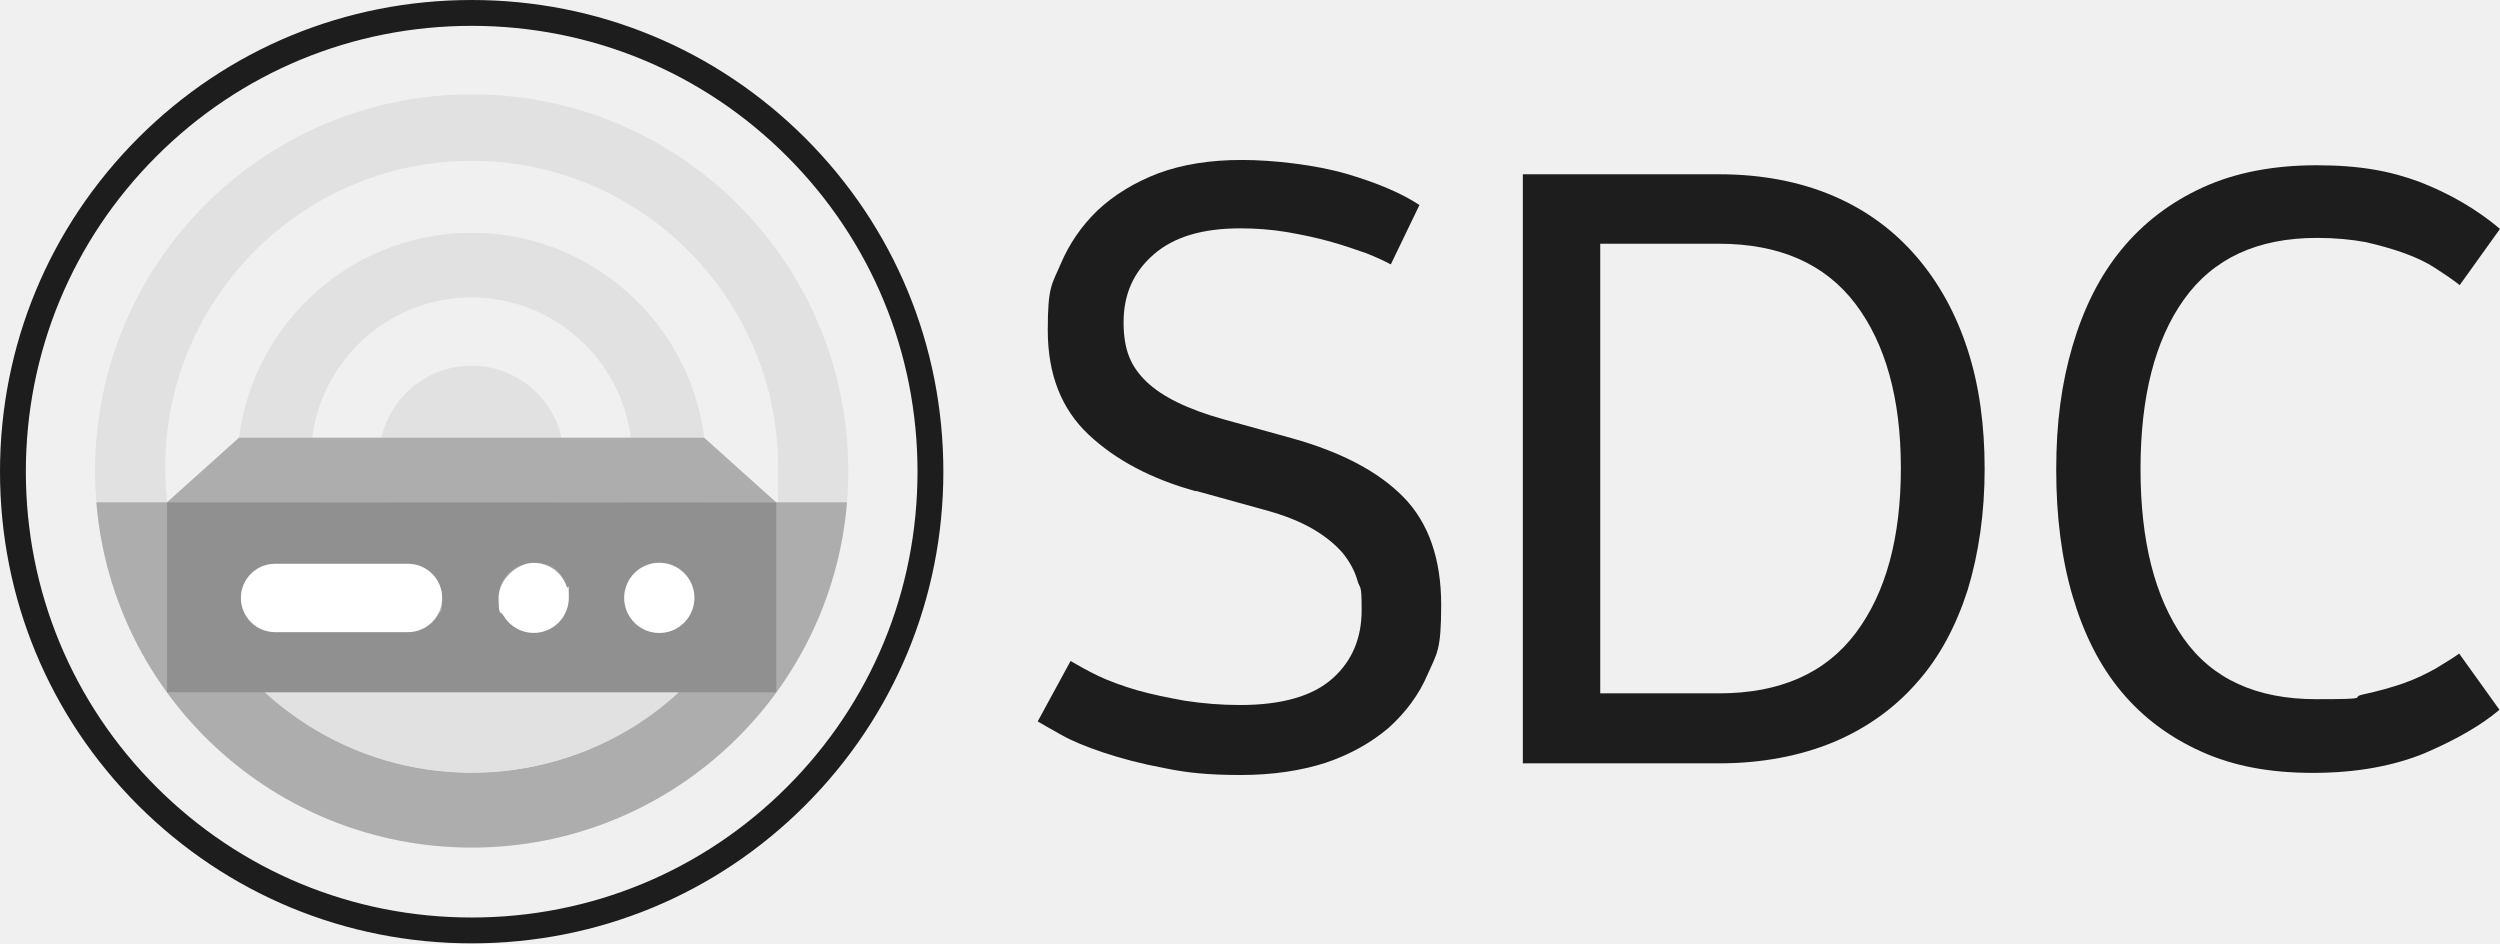
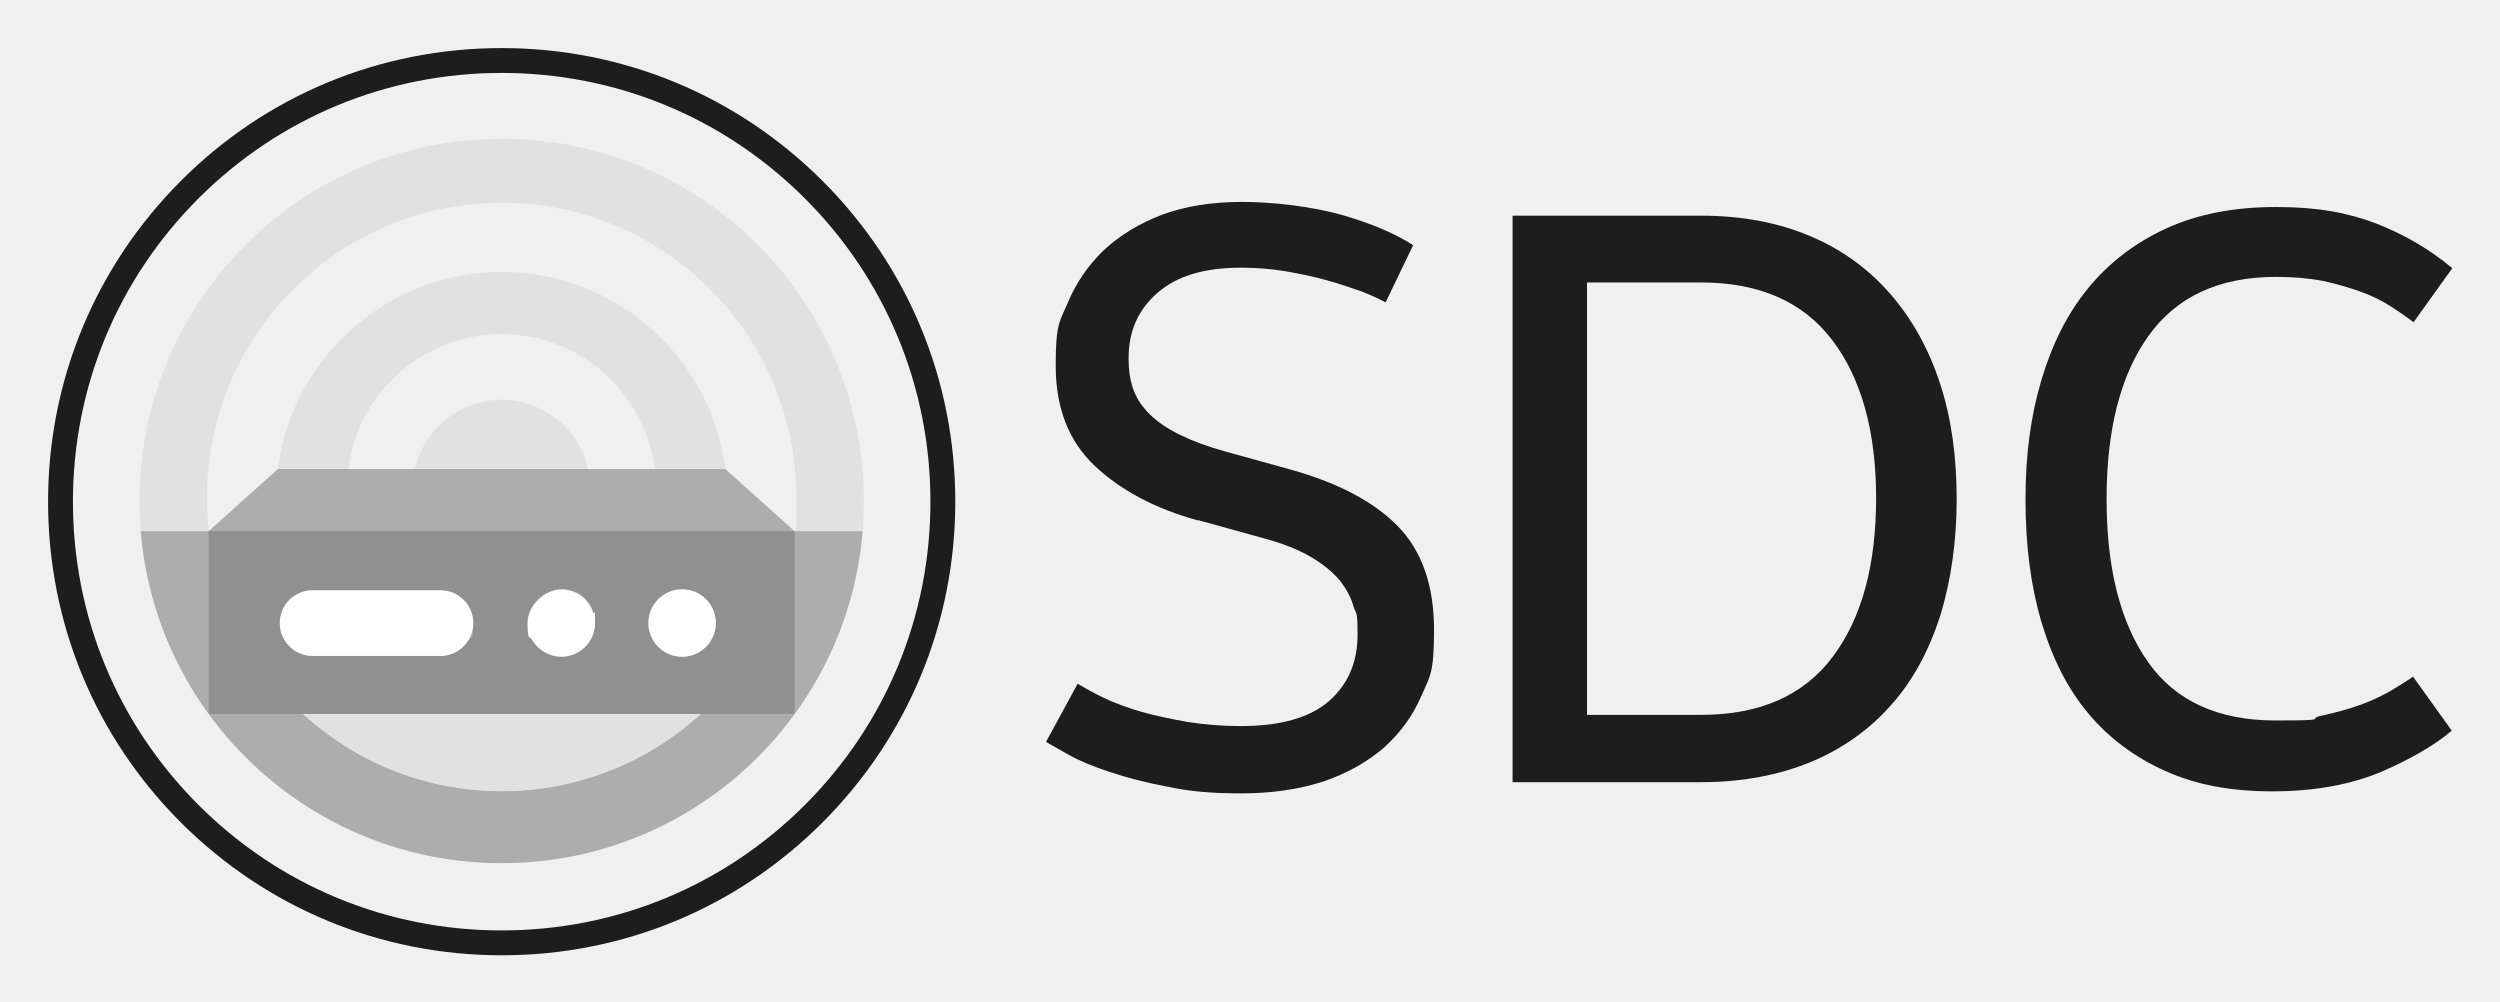
- <svg xmlns="http://www.w3.org/2000/svg" id="Layer_1" data-name="Layer 1" version="1.1" viewBox="0 0 1354.205 511" width="1354.205" height="511">
+ <svg xmlns="http://www.w3.org/2000/svg" role="img" viewBox="-27.08 -27.08 1408.16 564.16">
  <defs id="defs1">
-     <style id="style1">
-       .cls-1 {
-         fill: #23abb6;
-       }
- 
-       .cls-1, .cls-2, .cls-3, .cls-4, .cls-5, .cls-6 {
-         stroke-width: 0px;
-       }
- 
-       .cls-2, .cls-7 {
-         fill: none;
-       }
- 
-       .cls-3 {
-         fill: #1d1d1b;
-       }
- 
-       .cls-4 {
-         fill: #b9eaf2;
-       }
- 
-       .cls-7 {
-         stroke: #fff;
-         stroke-linecap: round;
-         stroke-miterlimit: 10;
-         stroke-width: 37.3px;
-       }
- 
-       .cls-5 {
-         fill: #fff;
-       }
- 
-       .cls-6 {
-         fill: #50c4d0;
-       }
-     </style>
-     <filter style="color-interpolation-filters:sRGB;" id="filter28" x="0" y="0" width="1" height="1">
-       <feColorMatrix values="0.21 0.72 0.072 0 0 0.21 0.72 0.072 0 0 0.21 0.72 0.072 0 0 0 0 0 1 0 " id="feColorMatrix28" />
+     <filter id="filter28" width="1" height="1" x="0" y="0" color-interpolation-filters="sRGB">
+       <feColorMatrix id="feColorMatrix28" values="0.21 0.72 0.072 0 0 0.21 0.72 0.072 0 0 0.21 0.72 0.072 0 0 0 0 0 1 0" />
    </filter>
-     <filter style="color-interpolation-filters:sRGB;" id="filter29" x="0" y="0" width="1" height="1">
-       <feColorMatrix values="0.21 0.72 0.072 0 0 0.21 0.72 0.072 0 0 0.21 0.72 0.072 0 0 0 0 0 1 0 " id="feColorMatrix29" />
+     <filter id="filter29" width="1" height="1" x="0" y="0" color-interpolation-filters="sRGB">
+       <feColorMatrix id="feColorMatrix29" values="0.21 0.72 0.072 0 0 0.21 0.72 0.072 0 0 0.21 0.72 0.072 0 0 0 0 0 1 0" />
    </filter>
-     <filter style="color-interpolation-filters:sRGB;" id="filter30" x="0" y="0" width="1" height="1">
-       <feColorMatrix values="0.21 0.72 0.072 0 0 0.21 0.72 0.072 0 0 0.21 0.72 0.072 0 0 0 0 0 1 0 " id="feColorMatrix30" />
+     <filter id="filter30" width="1" height="1" x="0" y="0" color-interpolation-filters="sRGB">
+       <feColorMatrix id="feColorMatrix30" values="0.21 0.72 0.072 0 0 0.21 0.72 0.072 0 0 0.21 0.72 0.072 0 0 0 0 0 1 0" />
    </filter>
+     <style id="style1">.cls-1{fill:#23abb6}.cls-1,.cls-2,.cls-3,.cls-4,.cls-5,.cls-6{stroke-width:0}.cls-2{fill:none}.cls-3{fill:#1d1d1b}.cls-4{fill:#b9eaf2}.cls-5{fill:#fff}.cls-6{fill:#50c4d0}</style>
  </defs>
-   <path class="cls-4" d="m 255.5,51.1 c -112.7,0 -204,91.3 -204,204 0,112.7 91.3,204 204,204 112.7,0 204,-91.3 204,-204 0,-112.7 -91.3,-204 -204,-204 z m 48.7,186 c -5,-22.3 -25,-39 -48.8,-39 -23.8,0 -43.7,16.7 -48.8,39 h -37.5 c 5.4,-42.8 42.1,-76 86.3,-76 44.2,0 80.9,33.2 86.3,76 z M 420.3,272 381.5,237.1 c -7.9,-62.5 -61.4,-111 -126,-111 -64.6,0 -118.1,48.5 -126,110.9 v 0 l -38.9,34.9 v 0 c -0.7,-6.2 -1.1,-12.5 -1.1,-18.8 0,-91.5 74.5,-166 166,-166 91.5,0 166,74.5 166,166 0,91.5 -0.4,12.6 -1,18.8 h -0.1 z" id="path1" style="filter:url(#filter30)" />
-   <g id="g4" transform="matrix(2.872026,0,0,2.872026,57.19784,-1688.264)" style="filter:url(#filter29)">
-     <path class="cls-3" d="m 205.7,680.5 c -8.4,-2.3 -15.2,-5.9 -20.3,-10.7 -5.1,-4.8 -7.7,-11.3 -7.7,-19.7 0,-8.4 0.8,-8.6 2.4,-12.4 1.6,-3.8 3.9,-7.2 7,-10.2 3.1,-2.9 7,-5.3 11.5,-7 4.6,-1.7 9.8,-2.5 15.7,-2.5 5.9,0 13.8,0.9 19.7,2.6 5.8,1.7 10.5,3.7 13.8,5.9 l -5.4,11.2 c -1.1,-0.6 -2.6,-1.3 -4.6,-2.1 -2,-0.7 -4.3,-1.5 -6.8,-2.2 -2.5,-0.7 -5.3,-1.3 -8.2,-1.8 -3,-0.5 -5.9,-0.7 -8.8,-0.7 -7.1,0 -12.5,1.6 -16.3,4.9 -3.8,3.3 -5.7,7.5 -5.7,12.8 0,5.3 1.4,8.4 4.3,11.2 2.9,2.8 7.7,5.2 14.5,7.1 l 13,3.6 c 9.3,2.6 16.3,6.3 21,11.1 4.7,4.8 7.1,11.6 7.1,20.3 0,8.7 -0.8,9.1 -2.5,13 -1.7,4 -4.2,7.3 -7.4,10.2 -3.3,2.8 -7.2,5 -11.9,6.6 -4.7,1.5 -10,2.3 -16,2.3 -6,0 -10.1,-0.4 -14.4,-1.3 -4.3,-0.8 -8.1,-1.8 -11.4,-2.9 -3.3,-1.1 -6,-2.2 -8.1,-3.4 -2.1,-1.2 -3.6,-2 -4.4,-2.5 l 6.2,-11.4 c 1.4,0.8 3.1,1.8 5.2,2.8 2.1,1 4.6,1.9 7.3,2.7 2.8,0.8 5.8,1.4 9.1,2 3.3,0.5 6.7,0.8 10.4,0.8 7.9,0 13.7,-1.7 17.4,-5 3.7,-3.3 5.5,-7.6 5.5,-12.9 0,-5.3 -0.3,-3.8 -0.8,-5.6 -0.5,-1.8 -1.5,-3.6 -2.8,-5.2 -1.4,-1.6 -3.2,-3.1 -5.6,-4.5 -2.4,-1.4 -5.4,-2.6 -9.1,-3.6 l -13,-3.6 z" id="path2" />
-     <path class="cls-3" d="m 304.3,620.7 c 8.1,0 15.3,1.4 21.6,4.1 6.3,2.7 11.5,6.6 15.7,11.5 4.2,4.9 7.4,10.7 9.6,17.5 2.2,6.8 3.2,14.3 3.2,22.5 0,8.2 -1.1,15.9 -3.2,22.8 -2.2,6.8 -5.3,12.7 -9.6,17.5 -4.2,4.8 -9.5,8.6 -15.7,11.2 -6.3,2.6 -13.5,4 -21.6,4 h -37 V 620.7 Z m 0,97.9 c 11.5,0 20.1,-3.8 25.8,-11.4 5.7,-7.6 8.5,-18 8.5,-31.1 0,-13.1 -2.9,-23.5 -8.6,-31 -5.7,-7.5 -14.3,-11.3 -25.7,-11.3 h -22.4 v 84.8 z" id="path3" />
-     <path class="cls-3" d="m 417.1,632.7 c -11.3,0 -19.6,3.9 -25.1,11.6 -5.5,7.7 -8.2,18.4 -8.2,32 0,13.6 2.7,24.2 8.1,31.9 5.4,7.7 13.8,11.5 25,11.5 11.2,0 6.1,-0.3 8.9,-0.9 2.8,-0.6 5.3,-1.3 7.6,-2.1 2.3,-0.8 4.3,-1.8 6.1,-2.8 1.8,-1.1 3.3,-2 4.4,-2.8 l 7.6,10.6 c -3.3,2.8 -7.9,5.5 -13.9,8.1 -6,2.5 -13.1,3.8 -21.3,3.8 -8.2,0 -15,-1.3 -21,-4 -6,-2.7 -11,-6.4 -15.1,-11.3 -4.1,-4.9 -7.1,-10.9 -9.2,-18 -2.1,-7.1 -3.1,-15.1 -3.1,-23.9 0,-8.8 1,-16.3 3.1,-23.4 2.1,-7.1 5.1,-13.1 9.2,-18.1 4.1,-5 9.2,-8.9 15.3,-11.7 6.1,-2.8 13.3,-4.2 21.5,-4.2 8.2,0 14,1.1 19.6,3.2 5.6,2.2 10.6,5.1 15,8.8 l -7.6,10.6 c -1.4,-1.1 -2.9,-2.1 -4.6,-3.2 -1.7,-1.1 -3.6,-2 -5.8,-2.8 -2.2,-0.8 -4.7,-1.5 -7.3,-2.1 -2.7,-0.5 -5.8,-0.8 -9.2,-0.8 z" id="path4" />
+   <path id="path1" d="m 255.5,51.1 c -112.7,0 -204,91.3 -204,204 0,112.7 91.3,204 204,204 112.7,0 204,-91.3 204,-204 0,-112.7 -91.3,-204 -204,-204 z m 48.7,186 c -5,-22.3 -25,-39 -48.8,-39 -23.8,0 -43.7,16.7 -48.8,39 h -37.5 c 5.4,-42.8 42.1,-76 86.3,-76 44.2,0 80.9,33.2 86.3,76 z M 420.3,272 381.5,237.1 c -7.9,-62.5 -61.4,-111 -126,-111 -64.6,0 -118.1,48.5 -126,110.9 v 0 l -38.9,34.9 v 0 c -0.7,-6.2 -1.1,-12.5 -1.1,-18.8 0,-91.5 74.5,-166 166,-166 91.5,0 166,74.5 166,166 0,91.5 -0.4,12.6 -1,18.8 h -0.1 z" class="cls-4" filter="url(#filter30)" />
+   <g id="g4" filter="url(#filter29)" transform="translate(57.198 -1688.264) scale(2.87203)">
+     <path id="path2" d="m 205.7,680.5 c -8.4,-2.3 -15.2,-5.9 -20.3,-10.7 -5.1,-4.8 -7.7,-11.3 -7.7,-19.7 0,-8.4 0.8,-8.6 2.4,-12.4 1.6,-3.8 3.9,-7.2 7,-10.2 3.1,-2.9 7,-5.3 11.5,-7 4.6,-1.7 9.8,-2.5 15.7,-2.5 5.9,0 13.8,0.9 19.7,2.6 5.8,1.7 10.5,3.7 13.8,5.9 l -5.4,11.2 c -1.1,-0.6 -2.6,-1.3 -4.6,-2.1 -2,-0.7 -4.3,-1.5 -6.8,-2.2 -2.5,-0.7 -5.3,-1.3 -8.2,-1.8 -3,-0.5 -5.9,-0.7 -8.8,-0.7 -7.1,0 -12.5,1.6 -16.3,4.9 -3.8,3.3 -5.7,7.5 -5.7,12.8 0,5.3 1.4,8.4 4.3,11.2 2.9,2.8 7.7,5.2 14.5,7.1 l 13,3.6 c 9.3,2.6 16.3,6.3 21,11.1 4.7,4.8 7.1,11.6 7.1,20.3 0,8.7 -0.8,9.1 -2.5,13 -1.7,4 -4.2,7.3 -7.4,10.2 -3.3,2.8 -7.2,5 -11.9,6.6 -4.7,1.5 -10,2.3 -16,2.3 -6,0 -10.1,-0.4 -14.4,-1.3 -4.3,-0.8 -8.1,-1.8 -11.4,-2.9 -3.3,-1.1 -6,-2.2 -8.1,-3.4 -2.1,-1.2 -3.6,-2 -4.4,-2.5 l 6.2,-11.4 c 1.4,0.8 3.1,1.8 5.2,2.8 2.1,1 4.6,1.9 7.3,2.7 2.8,0.8 5.8,1.4 9.1,2 3.3,0.5 6.7,0.8 10.4,0.8 7.9,0 13.7,-1.7 17.4,-5 3.7,-3.3 5.5,-7.6 5.5,-12.9 0,-5.3 -0.3,-3.8 -0.8,-5.6 -0.5,-1.8 -1.5,-3.6 -2.8,-5.2 -1.4,-1.6 -3.2,-3.1 -5.6,-4.5 -2.4,-1.4 -5.4,-2.6 -9.1,-3.6 l -13,-3.6 z" class="cls-3" />
+     <path id="path3" d="m 304.3,620.7 c 8.1,0 15.3,1.4 21.6,4.1 6.3,2.7 11.5,6.6 15.7,11.5 4.2,4.9 7.4,10.7 9.6,17.5 2.2,6.8 3.2,14.3 3.2,22.5 0,8.2 -1.1,15.9 -3.2,22.8 -2.2,6.8 -5.3,12.7 -9.6,17.5 -4.2,4.8 -9.5,8.6 -15.7,11.2 -6.3,2.6 -13.5,4 -21.6,4 h -37 V 620.7 Z m 0,97.9 c 11.5,0 20.1,-3.8 25.8,-11.4 5.7,-7.6 8.5,-18 8.5,-31.1 0,-13.1 -2.9,-23.5 -8.6,-31 -5.7,-7.5 -14.3,-11.3 -25.7,-11.3 h -22.4 v 84.8 z" class="cls-3" />
+     <path id="path4" d="m 417.1,632.7 c -11.3,0 -19.6,3.9 -25.1,11.6 -5.5,7.7 -8.2,18.4 -8.2,32 0,13.6 2.7,24.2 8.1,31.9 5.4,7.7 13.8,11.5 25,11.5 11.2,0 6.1,-0.3 8.9,-0.9 2.8,-0.6 5.3,-1.3 7.6,-2.1 2.3,-0.8 4.3,-1.8 6.1,-2.8 1.8,-1.1 3.3,-2 4.4,-2.8 l 7.6,10.6 c -3.3,2.8 -7.9,5.5 -13.9,8.1 -6,2.5 -13.1,3.8 -21.3,3.8 -8.2,0 -15,-1.3 -21,-4 -6,-2.7 -11,-6.4 -15.1,-11.3 -4.1,-4.9 -7.1,-10.9 -9.2,-18 -2.1,-7.1 -3.1,-15.1 -3.1,-23.9 0,-8.8 1,-16.3 3.1,-23.4 2.1,-7.1 5.1,-13.1 9.2,-18.1 4.1,-5 9.2,-8.9 15.3,-11.7 6.1,-2.8 13.3,-4.2 21.5,-4.2 8.2,0 14,1.1 19.6,3.2 5.6,2.2 10.6,5.1 15,8.8 l -7.6,10.6 c -1.4,-1.1 -2.9,-2.1 -4.6,-3.2 -1.7,-1.1 -3.6,-2 -5.8,-2.8 -2.2,-0.8 -4.7,-1.5 -7.3,-2.1 -2.7,-0.5 -5.8,-0.8 -9.2,-0.8 z" class="cls-3" />
  </g>
-   <g id="g27" transform="translate(-58.3,-54.1)" style="filter:url(#filter28)">
-     <path class="cls-3" d="M 313.8,565.1 C 245.6,565.1 181.4,538.5 133.1,490.3 84.8,442 58.3,377.9 58.3,309.6 c 0,-68.3 26.6,-132.4 74.8,-180.7 48.2,-48.3 112.4,-74.8 180.7,-74.8 68.3,0 132.4,26.6 180.7,74.8 48.3,48.3 74.8,112.4 74.8,180.7 0,68.3 -26.6,132.4 -74.8,180.7 -48.3,48.3 -112.4,74.8 -180.7,74.8 z m 0,-497 c -64.5,0 -125.2,25.1 -170.8,70.7 -45.6,45.6 -70.7,106.3 -70.7,170.8 0,64.5 25.1,125.2 70.7,170.8 45.6,45.6 106.3,70.7 170.8,70.7 64.5,0 125.2,-25.1 170.8,-70.7 45.6,-45.6 70.7,-106.3 70.7,-170.8 0,-64.5 -25.1,-125.2 -70.7,-170.8 C 439,93.2 378.3,68.1 313.8,68.1 Z" id="path5" />
-     <path class="cls-7" d="M 313.8,218.6" id="path6" />
+   <g id="g27" filter="url(#filter28)" transform="translate(-58.3 -54.1)">
+     <path id="path5" d="M 313.8,565.1 C 245.6,565.1 181.4,538.5 133.1,490.3 84.8,442 58.3,377.9 58.3,309.6 c 0,-68.3 26.6,-132.4 74.8,-180.7 48.2,-48.3 112.4,-74.8 180.7,-74.8 68.3,0 132.4,26.6 180.7,74.8 48.3,48.3 74.8,112.4 74.8,180.7 0,68.3 -26.6,132.4 -74.8,180.7 -48.3,48.3 -112.4,74.8 -180.7,74.8 z m 0,-497 c -64.5,0 -125.2,25.1 -170.8,70.7 -45.6,45.6 -70.7,106.3 -70.7,170.8 0,64.5 25.1,125.2 70.7,170.8 45.6,45.6 106.3,70.7 170.8,70.7 64.5,0 125.2,-25.1 170.8,-70.7 45.6,-45.6 70.7,-106.3 70.7,-170.8 0,-64.5 -25.1,-125.2 -70.7,-170.8 C 439,93.2 378.3,68.1 313.8,68.1 Z" class="cls-3" />
    <g id="g26">
      <g id="g18">
-         <path class="cls-2" d="m 439.8,291.3 c -7.9,-62.5 -61.4,-111 -126,-111 -64.6,0 -118.1,48.5 -126,110.9 h 252 z" id="path7" />
-         <path class="cls-1" d="m 148.9,326.1 v 0 c 0,0.1 0.1,0 0.1,0 0,0 0,0 0,0 z" id="path8" />
-         <path class="cls-1" d="m 478.8,326.2 v 0 c 0,0 0,0 0,0 z" id="path9" />
-         <path class="cls-1" d="m 478.8,326.2 c 0,0 0,0 0,0 h -0.1 z" id="path10" />
+         <path id="path7" d="m 439.8,291.3 c -7.9,-62.5 -61.4,-111 -126,-111 -64.6,0 -118.1,48.5 -126,110.9 h 252 z" class="cls-2" />
+         <path id="path8" d="m 148.9,326.1 v 0 c 0,0.1 0.1,0 0.1,0 0,0 0,0 0,0 z" class="cls-1" />
+         <path id="path9" d="m 478.8,326.2 v 0 c 0,0 0,0 0,0 z" class="cls-1" />
+         <path id="path10" d="m 478.8,326.2 c 0,0 0,0 0,0 h -0.1 z" class="cls-1" />
        <g id="g12">
-           <path class="cls-6" d="m 110.5,326.2 c 8.6,104.7 96.3,187 203.3,187 107,0 194.7,-82.3 203.3,-187 z m 292.9,120.2 c -26.7,17.1 -57.7,26.2 -89.6,26.2 -31.9,0 -62.5,-9 -89.2,-26 -8.1,-5.2 -15.8,-11.1 -22.9,-17.5 h 224 c -6.9,6.3 -14.4,12.1 -22.4,17.3 z" id="path11" />
-           <path class="cls-4" d="m 224.7,446.7 c 26.6,17 57.5,26 89.2,26 31.7,0 62.8,-9.1 89.6,-26.2 8,-5.1 15.5,-10.9 22.4,-17.3 h -224 c 7.1,6.5 14.7,12.3 22.9,17.5 z" id="path12" />
+           <path id="path11" d="m 110.5,326.2 c 8.6,104.7 96.3,187 203.3,187 107,0 194.7,-82.3 203.3,-187 z m 292.9,120.2 c -26.7,17.1 -57.7,26.2 -89.6,26.2 -31.9,0 -62.5,-9 -89.2,-26 -8.1,-5.2 -15.8,-11.1 -22.9,-17.5 h 224 c -6.9,6.3 -14.4,12.1 -22.4,17.3 z" class="cls-6" />
+           <path id="path12" d="m 224.7,446.7 c 26.6,17 57.5,26 89.2,26 31.7,0 62.8,-9.1 89.6,-26.2 8,-5.1 15.5,-10.9 22.4,-17.3 h -224 c 7.1,6.5 14.7,12.3 22.9,17.5 z" class="cls-4" />
        </g>
-         <path class="cls-1" d="m 148.9,326.1 v 0 z" id="path13" />
-         <path class="cls-1" d="m 148.9,326.2 h -0.1 z" id="path14" />
-         <path class="cls-1" d="m 188.2,326.1 c 0,0 0,0 0,0.1 h 251.2 c 0,0 0,0 0,-0.1 z" id="path15" />
-         <path class="cls-1" d="m 478.7,326.2 v 0 z" id="path16" />
-         <path class="cls-1" d="m 148.9,326.1 v 0 c 0,0 0,0 0,0.1 h 39.3 c 0,0 0,0 0,-0.1 z" id="path17" />
-         <path class="cls-1" d="m 439.4,326.1 c 0,0 0,0 0,0.1 h 39.3 c 0,0 0,0 0,0 h -0.1 c 0,0 -39.2,0 -39.2,0 z" id="path18" />
+         <path id="path13" d="m 148.9,326.1 v 0 z" class="cls-1" />
+         <path id="path14" d="m 148.9,326.2 h -0.1 z" class="cls-1" />
+         <path id="path15" d="m 188.2,326.1 c 0,0 0,0 0,0.1 h 251.2 c 0,0 0,0 0,-0.1 z" class="cls-1" />
+         <path id="path16" d="m 478.7,326.2 v 0 z" class="cls-1" />
+         <path id="path17" d="m 148.9,326.1 v 0 c 0,0 0,0 0,0.1 h 39.3 c 0,0 0,0 0,-0.1 z" class="cls-1" />
+         <path id="path18" d="m 439.4,326.1 c 0,0 0,0 0,0.1 h 39.3 c 0,0 0,0 0,0 h -0.1 c 0,0 -39.2,0 -39.2,0 z" class="cls-1" />
      </g>
      <g id="g25">
-         <path class="cls-2" d="m 269.9,326.1 c 0,0 0,0 0,0.1 h 87.7 c 0,0 0,0 0,-0.1 h -87.8 z" id="path19" />
-         <path class="cls-2" d="m 313.8,252.2 c -23.8,0 -43.7,16.7 -48.8,39 h 97.5 c -5,-22.3 -25,-39 -48.8,-39 z" id="path20" />
-         <path class="cls-5" d="m 357.6,326.2 h 39.8 c 0,0 0,0 0,-0.1 h -39.8 z" id="path21" />
-         <path class="cls-5" d="m 269.9,326.1 h -39.8 c 0,0 0,0 0,0.1 h 39.8 z" id="path22" />
-         <polygon class="cls-6" points="187.8,291.2 187.8,291.2 148.9,326.1 188.2,326.1 230.1,326.1 269.9,326.1 357.7,326.1 397.4,326.1 439.4,326.1 478.6,326.1 439.8,291.3 439.8,291.2 " id="polygon22" />
-         <path class="cls-1" d="M 478.7,326.2 H 148.8 v 102.9 h 330 v -102.9 0 z m -183.4,61.1 c -3.2,5.5 -9.2,9.2 -16,9.2 h -72 c -10.2,0 -18.5,-8.3 -18.5,-18.5 0,-10.2 8.3,-18.5 18.5,-18.5 h 72 c 10.2,0 18.5,8.3 18.5,18.5 0,10.2 -0.9,6.5 -2.5,9.3 z m 52.1,9.6 c -7,0 -13.1,-3.8 -16.4,-9.4 -1.6,-2.8 -2.6,-6.1 -2.6,-9.5 0,-10.5 8.5,-19 19,-19 10.5,0 15.6,5.5 18,13.2 0.6,1.8 0.9,3.8 0.9,5.8 0,10.5 -8.5,19 -19,19 z m 68,0 c -10.5,0 -19,-8.5 -19,-19 0,-10.5 8.5,-19 19,-19 10.5,0 19,8.5 19,19 0,10.5 -8.5,19 -19,19 z" id="path23" />
-         <circle class="cls-5" cx="415.4" cy="378" r="19" transform="rotate(-22.5,415.3158,377.8947)" id="circle23" />
-         <path class="cls-5" d="m 365.4,372.2 c -2.5,-7.6 -9.6,-13.2 -18,-13.2 -8.4,0 -19,8.5 -19,19 0,10.5 1,6.7 2.6,9.5 3.3,5.6 9.4,9.4 16.4,9.4 10.5,0 19,-8.5 19,-19 0,-10.5 -0.3,-4 -0.9,-5.8 z" id="path24" />
-         <path class="cls-5" d="m 279.3,359.5 h -72 c -10.2,0 -18.5,8.3 -18.5,18.5 0,10.2 8.3,18.5 18.5,18.5 h 72 c 6.8,0 12.8,-3.7 16,-9.2 1.6,-2.7 2.5,-5.9 2.5,-9.3 0,-10.2 -8.3,-18.5 -18.5,-18.5 z" id="path25" />
+         <path id="path19" d="m 269.9,326.1 c 0,0 0,0 0,0.1 h 87.7 c 0,0 0,0 0,-0.1 h -87.8 z" class="cls-2" />
+         <path id="path20" d="m 313.8,252.2 c -23.8,0 -43.7,16.7 -48.8,39 h 97.5 c -5,-22.3 -25,-39 -48.8,-39 z" class="cls-2" />
+         <path id="path21" d="m 357.6,326.2 h 39.8 c 0,0 0,0 0,-0.1 h -39.8 z" class="cls-5" />
+         <path id="path22" d="m 269.9,326.1 h -39.8 c 0,0 0,0 0,0.1 h 39.8 z" class="cls-5" />
+         <path id="polygon22" d="M187.8 291.2L187.8 291.2 148.9 326.1 188.2 326.1 230.1 326.1 269.9 326.1 357.7 326.1 397.4 326.1 439.4 326.1 478.6 326.1 439.8 291.3 439.8 291.2z" class="cls-6" />
+         <path id="path23" d="M 478.7,326.2 H 148.8 v 102.9 h 330 v -102.9 0 z m -183.4,61.1 c -3.2,5.5 -9.2,9.2 -16,9.2 h -72 c -10.2,0 -18.5,-8.3 -18.5,-18.5 0,-10.2 8.3,-18.5 18.5,-18.5 h 72 c 10.2,0 18.5,8.3 18.5,18.5 0,10.2 -0.9,6.5 -2.5,9.3 z m 52.1,9.6 c -7,0 -13.1,-3.8 -16.4,-9.4 -1.6,-2.8 -2.6,-6.1 -2.6,-9.5 0,-10.5 8.5,-19 19,-19 10.5,0 15.6,5.5 18,13.2 0.6,1.8 0.9,3.8 0.9,5.8 0,10.5 -8.5,19 -19,19 z m 68,0 c -10.5,0 -19,-8.5 -19,-19 0,-10.5 8.5,-19 19,-19 10.5,0 19,8.5 19,19 0,10.5 -8.5,19 -19,19 z" class="cls-1" />
+         <circle id="circle23" cx="415.4" cy="378" r="19" class="cls-5" transform="rotate(-22.5 415.316 377.895)" />
+         <path id="path24" d="m 365.4,372.2 c -2.5,-7.6 -9.6,-13.2 -18,-13.2 -8.4,0 -19,8.5 -19,19 0,10.5 1,6.7 2.6,9.5 3.3,5.6 9.4,9.4 16.4,9.4 10.5,0 19,-8.5 19,-19 0,-10.5 -0.3,-4 -0.9,-5.8 z" class="cls-5" />
+         <path id="path25" d="m 279.3,359.5 h -72 c -10.2,0 -18.5,8.3 -18.5,18.5 0,10.2 8.3,18.5 18.5,18.5 h 72 c 6.8,0 12.8,-3.7 16,-9.2 1.6,-2.7 2.5,-5.9 2.5,-9.3 0,-10.2 -8.3,-18.5 -18.5,-18.5 z" class="cls-5" />
      </g>
    </g>
  </g>
</svg>
